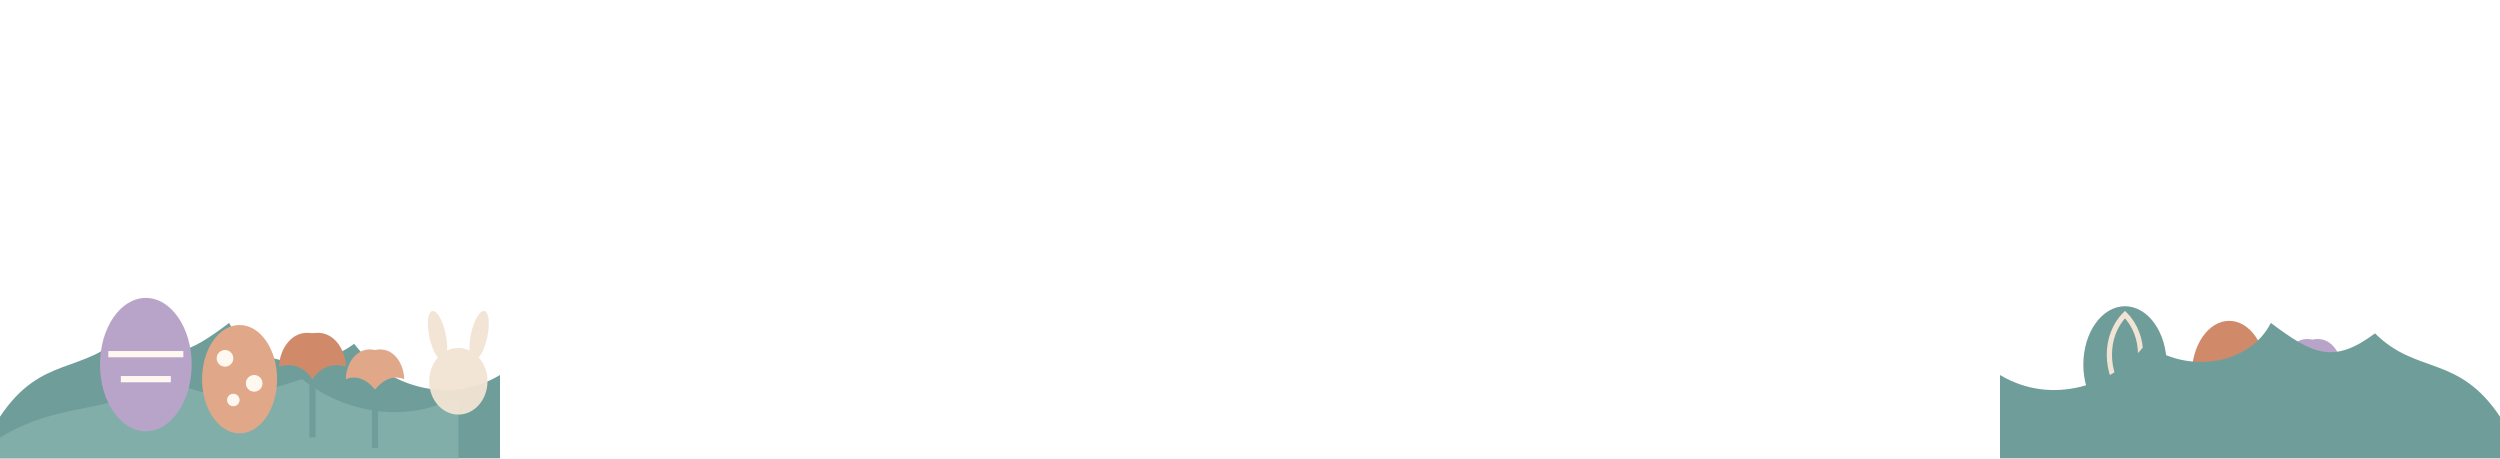
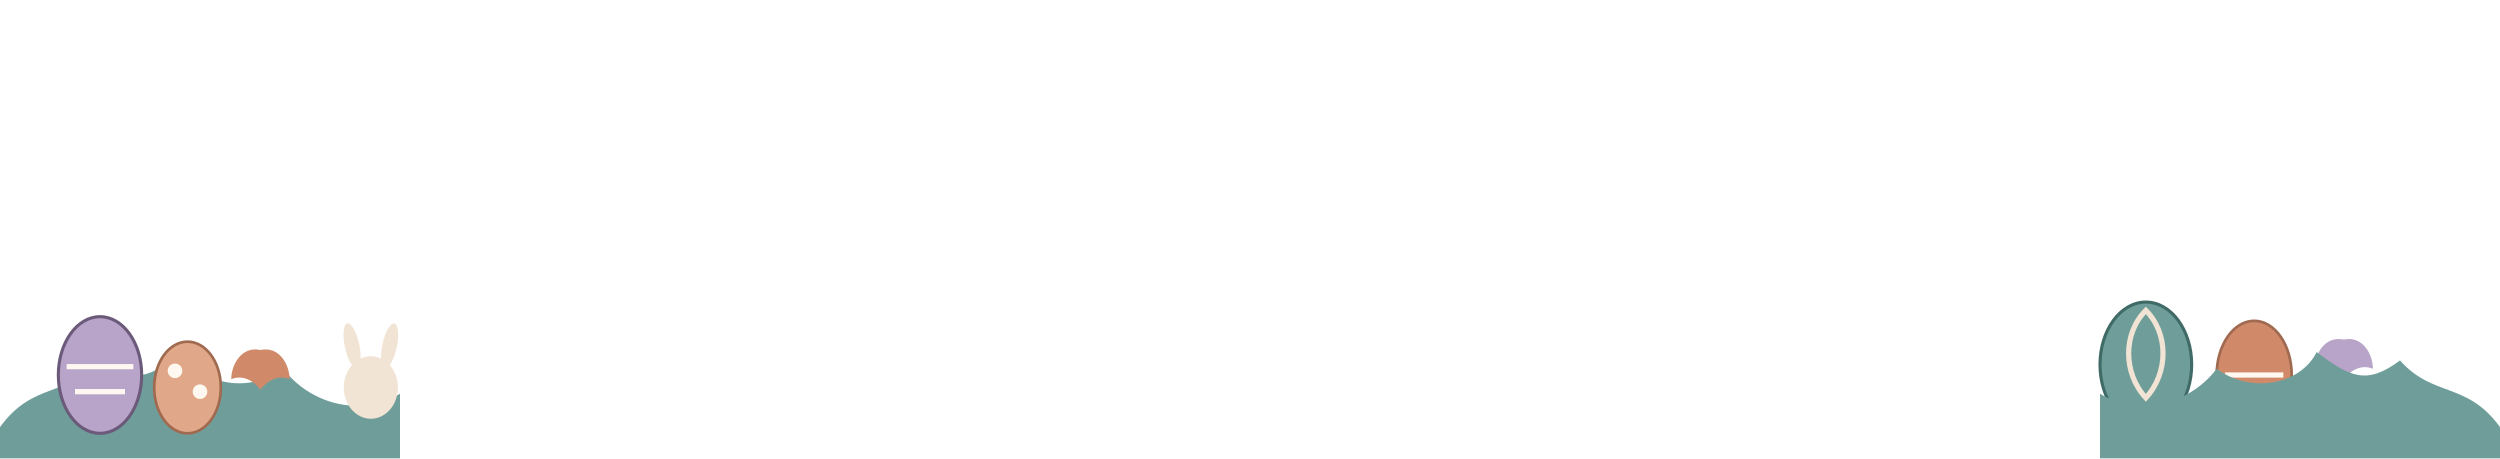
<svg xmlns="http://www.w3.org/2000/svg" viewBox="0 0 1200 220" fill="none" aria-hidden="true">
-   <path fill="#6f9e9a" d="M0 200c20-30 40-20 60-40 20 15 30 10 50-5 10 20 40 25 60 10 15 20 45 30 70 15V220H0z" />
-   <path fill="#84b0ac" opacity="0.85" d="M0 210c30-18 50-10 80-28 25 12 40 8 65 0 20 16 50 22 75 8V220H0z" />
-   <g transform="translate(40,120)">
-     <ellipse cx="30" cy="55" rx="22" ry="32" fill="#b8a4c8" />
-     <path stroke="#fff8f0" stroke-width="3" d="M12 50h36M18 62h24" />
-     <ellipse cx="75" cy="62" rx="18" ry="26" fill="#e0a888" />
-     <circle cx="68" cy="52" r="4" fill="#fff8f0" />
-     <circle cx="82" cy="64" r="4" fill="#fff8f0" />
-     <circle cx="72" cy="72" r="3" fill="#fff8f0" />
-     <path stroke="#6f9e9a" stroke-width="3" d="M110 90v-50" />
-     <path fill="#d08a6a" d="M110 40c-10-2-16 8-16 16 6-2 12 0 16 6 4-6 10-8 16-6 0-8-6-18-16-16z" />
-     <path stroke="#6f9e9a" stroke-width="3" d="M140 95v-45" />
-     <path fill="#e0a888" d="M140 48c-9-2-14 7-14 14 5-2 10 0 14 5 4-5 9-7 14-5 0-7-5-16-14-14z" />
+   <path fill="#6f9e9a" d="M0 205c16-22 32-14 48-32 16 12 24 8 40-4 8 16 32 20 48 8 12 16 36 24 56 12V220H0z" />
+   <g transform="translate(20,130)">
+     <ellipse cx="28" cy="50" rx="20" ry="28" fill="#b8a4c8" stroke="#6b5a7a" stroke-width="1.5" />
+     <path stroke="#fff8f0" stroke-width="2.5" d="M12 46h32M16 58h24" />
+     <ellipse cx="70" cy="56" rx="16" ry="22" fill="#e0a888" stroke="#a06a50" stroke-width="1.3" />
+     <circle cx="64" cy="48" r="3.5" fill="#fff8f0" />
+     <circle cx="76" cy="58" r="3.5" fill="#fff8f0" />
+     <path stroke="#6f9e9a" stroke-width="3" d="M105 85v-45" />
+     <path fill="#d08a6a" d="M105 38c-9-2-14 7-14 14 5-2 10 0 14 5 4-5 9-7 14-5 0-7-5-16-14-14z" />
  </g>
-   <g transform="translate(980,125)">
-     <ellipse cx="40" cy="50" rx="20" ry="28" fill="#6f9e9a" />
-     <path stroke="#f2e4d4" stroke-width="2.5" fill="none" d="M40 26c10 10 10 28 0 40c-10-12-10-30 0-40z" />
-     <ellipse cx="90" cy="55" rx="18" ry="26" fill="#d08a6a" />
-     <path stroke="#fff8f0" stroke-width="2.5" d="M76 55h28" />
-     <path stroke="#6f9e9a" stroke-width="3" d="M130 80v-40" />
-     <path fill="#b8a4c8" d="M130 38c-9-2-14 7-14 14 5-2 10 0 14 5 4-5 9-7 14-5 0-7-5-16-14-14z" />
+   <g fill="#f2e4d4" transform="translate(160,160)">
+     <ellipse cx="18" cy="26" rx="13" ry="15" />
+     <ellipse cx="9" cy="6" rx="3.5" ry="11" transform="rotate(-12 9 6)" />
+     <ellipse cx="27" cy="6" rx="3.5" ry="11" transform="rotate(12 27 6)" />
  </g>
-   <path fill="#6f9e9a" d="M1200 200c-20-30-40-20-60-40-20 15-30 10-50-5-10 20-40 25-60 10-15 20-45 30-70 15V220H1200z" />
-   <g fill="#f2e4d4" transform="translate(200,155)" opacity="0.95">
-     <ellipse cx="20" cy="28" rx="14" ry="16" />
-     <ellipse cx="10" cy="6" rx="4" ry="12" transform="rotate(-12 10 6)" />
-     <ellipse cx="30" cy="6" rx="4" ry="12" transform="rotate(12 30 6)" />
+   <g transform="translate(990,125)">
+     <ellipse cx="40" cy="50" rx="22" ry="30" fill="#6f9e9a" stroke="#3f6a66" stroke-width="1.5" />
+     <path stroke="#f2e4d4" stroke-width="2.5" fill="none" d="M40 24c11 11 11 30 0 42c-11-12-11-31 0-42z" />
+     <ellipse cx="92" cy="55" rx="18" ry="26" fill="#d08a6a" stroke="#a06a50" stroke-width="1.3" />
+     <path stroke="#fff8f0" stroke-width="2.5" d="M78 55h28" />
+     <path stroke="#6f9e9a" stroke-width="3" d="M135 80v-40" />
+     <path fill="#b8a4c8" d="M135 38c-9-2-14 7-14 14 5-2 10 0 14 5 4-5 9-7 14-5 0-7-5-16-14-14z" />
  </g>
+   <path fill="#6f9e9a" d="M1200 205c-16-22-32-14-48-32-16 12-24 8-40-4-8 16-32 20-48 8-12 16-36 24-56 12V220H1200z" />
</svg>
